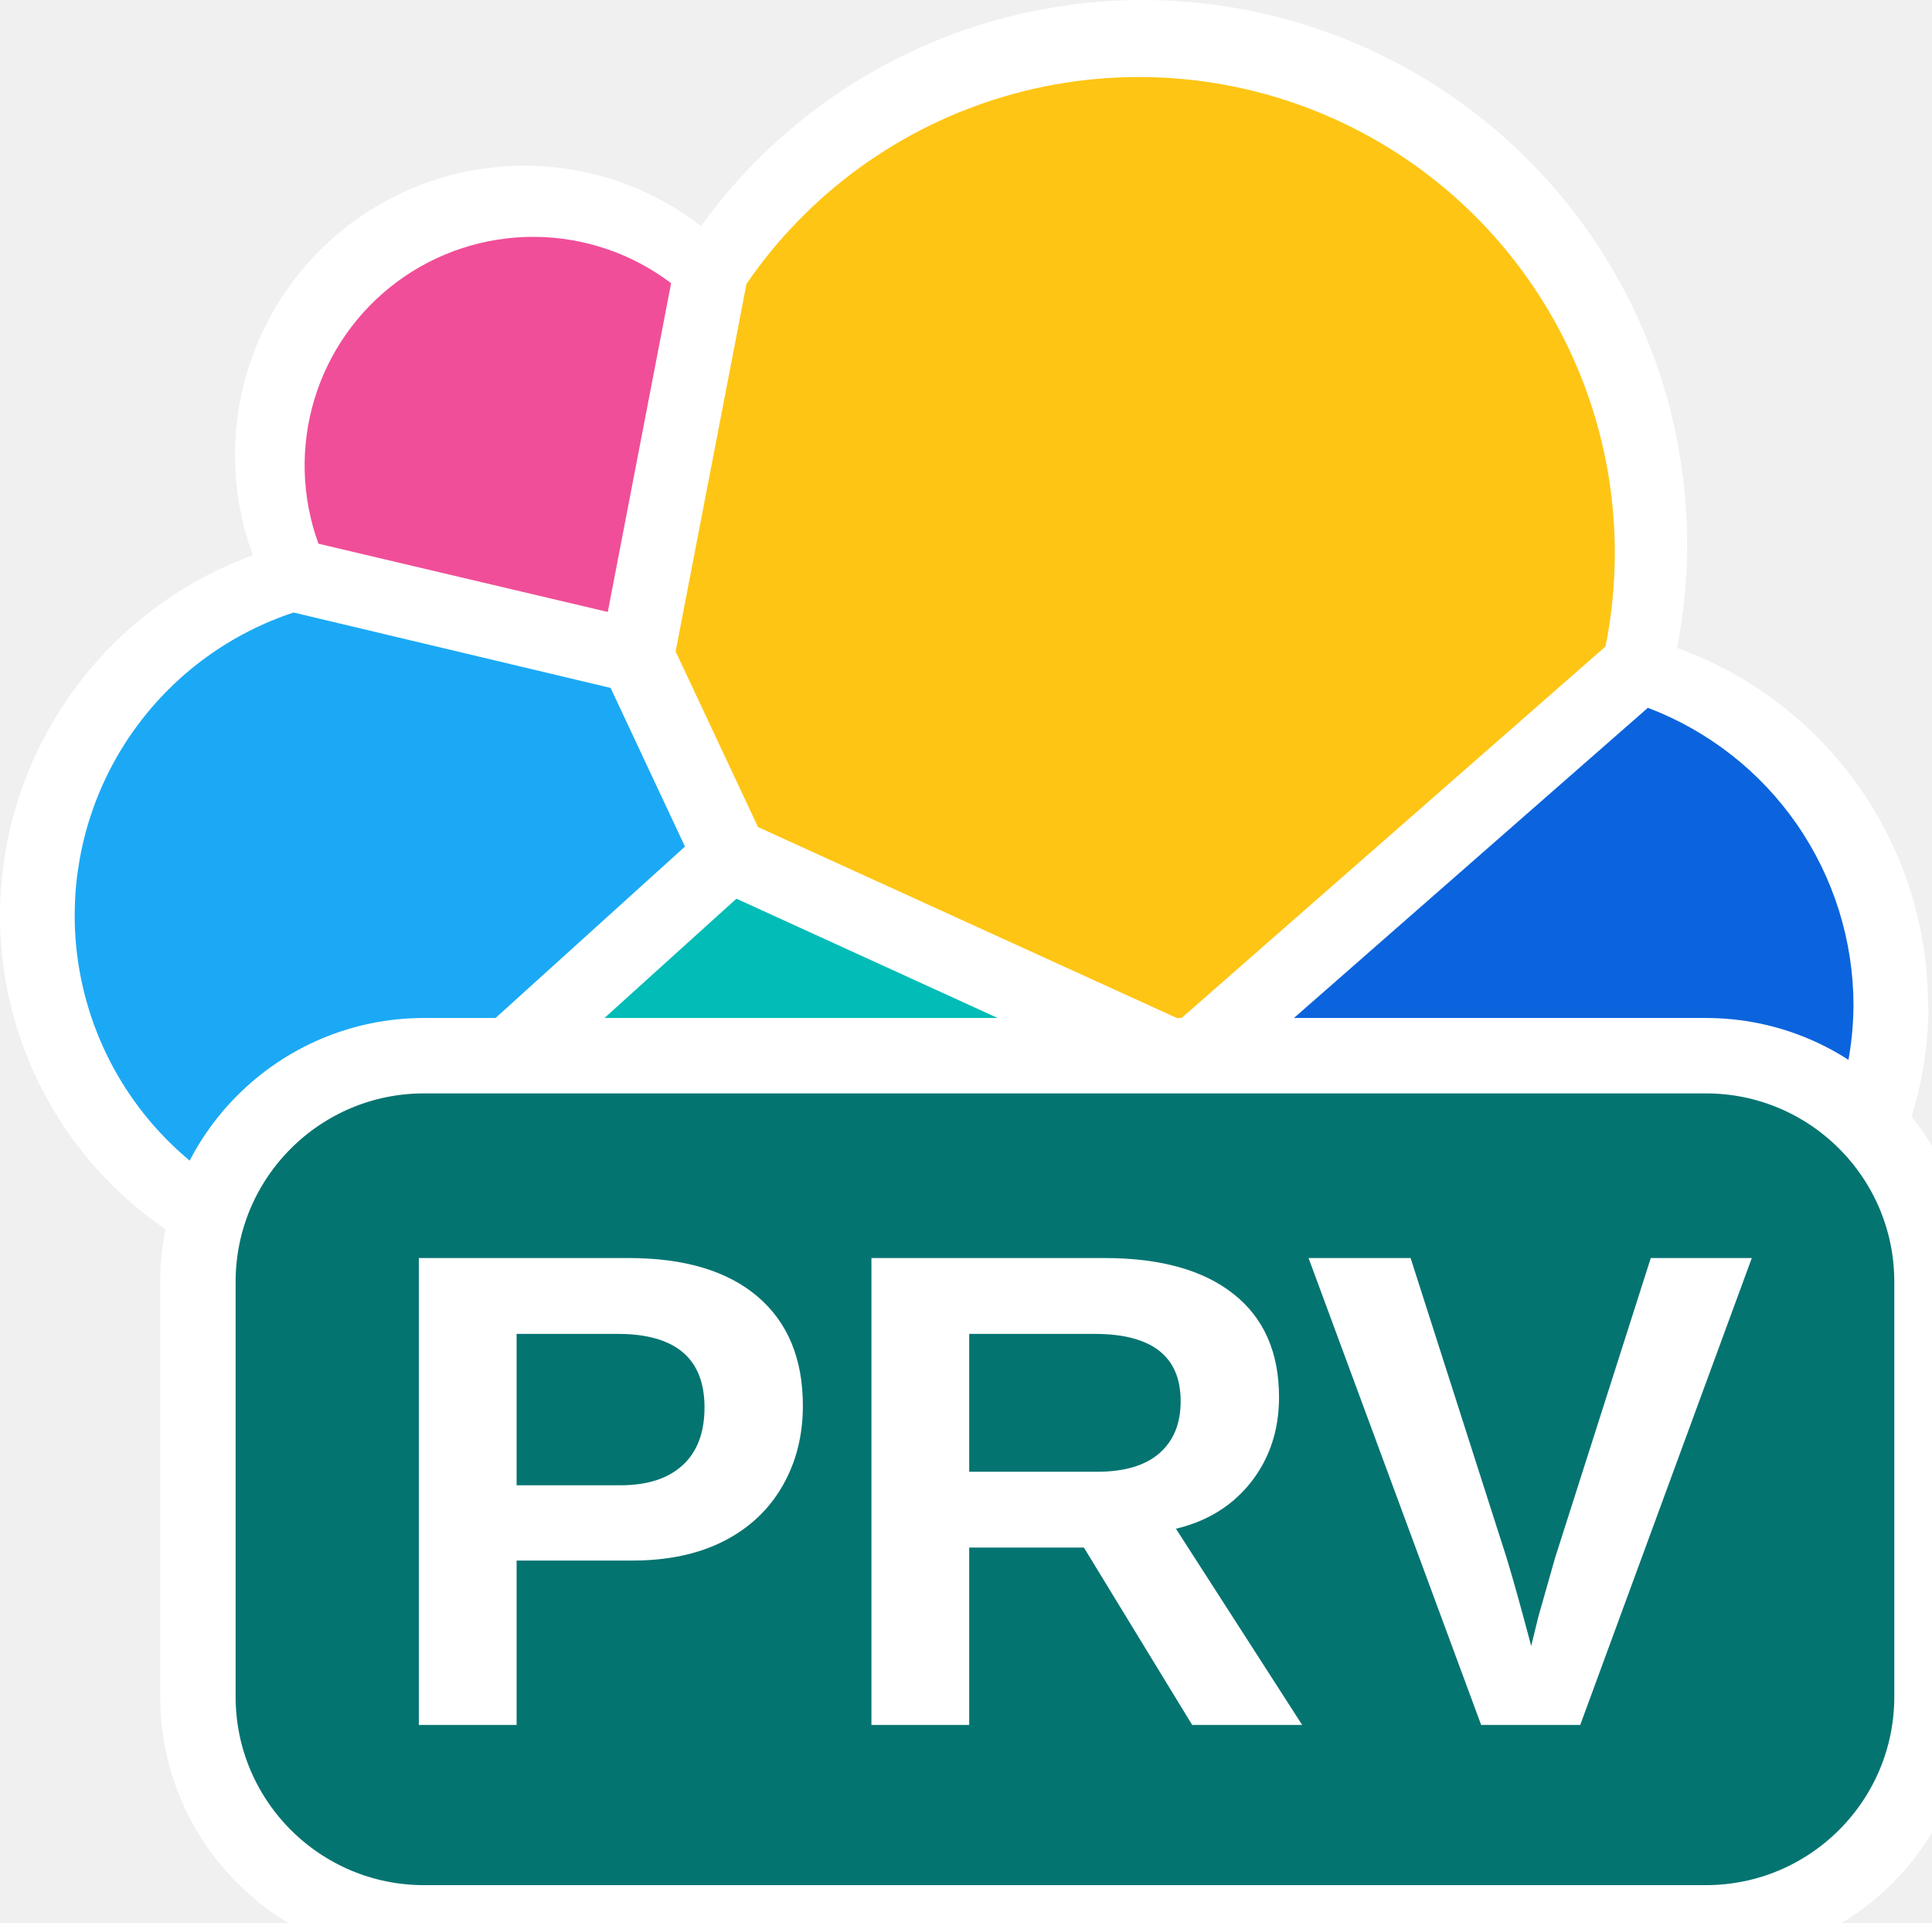
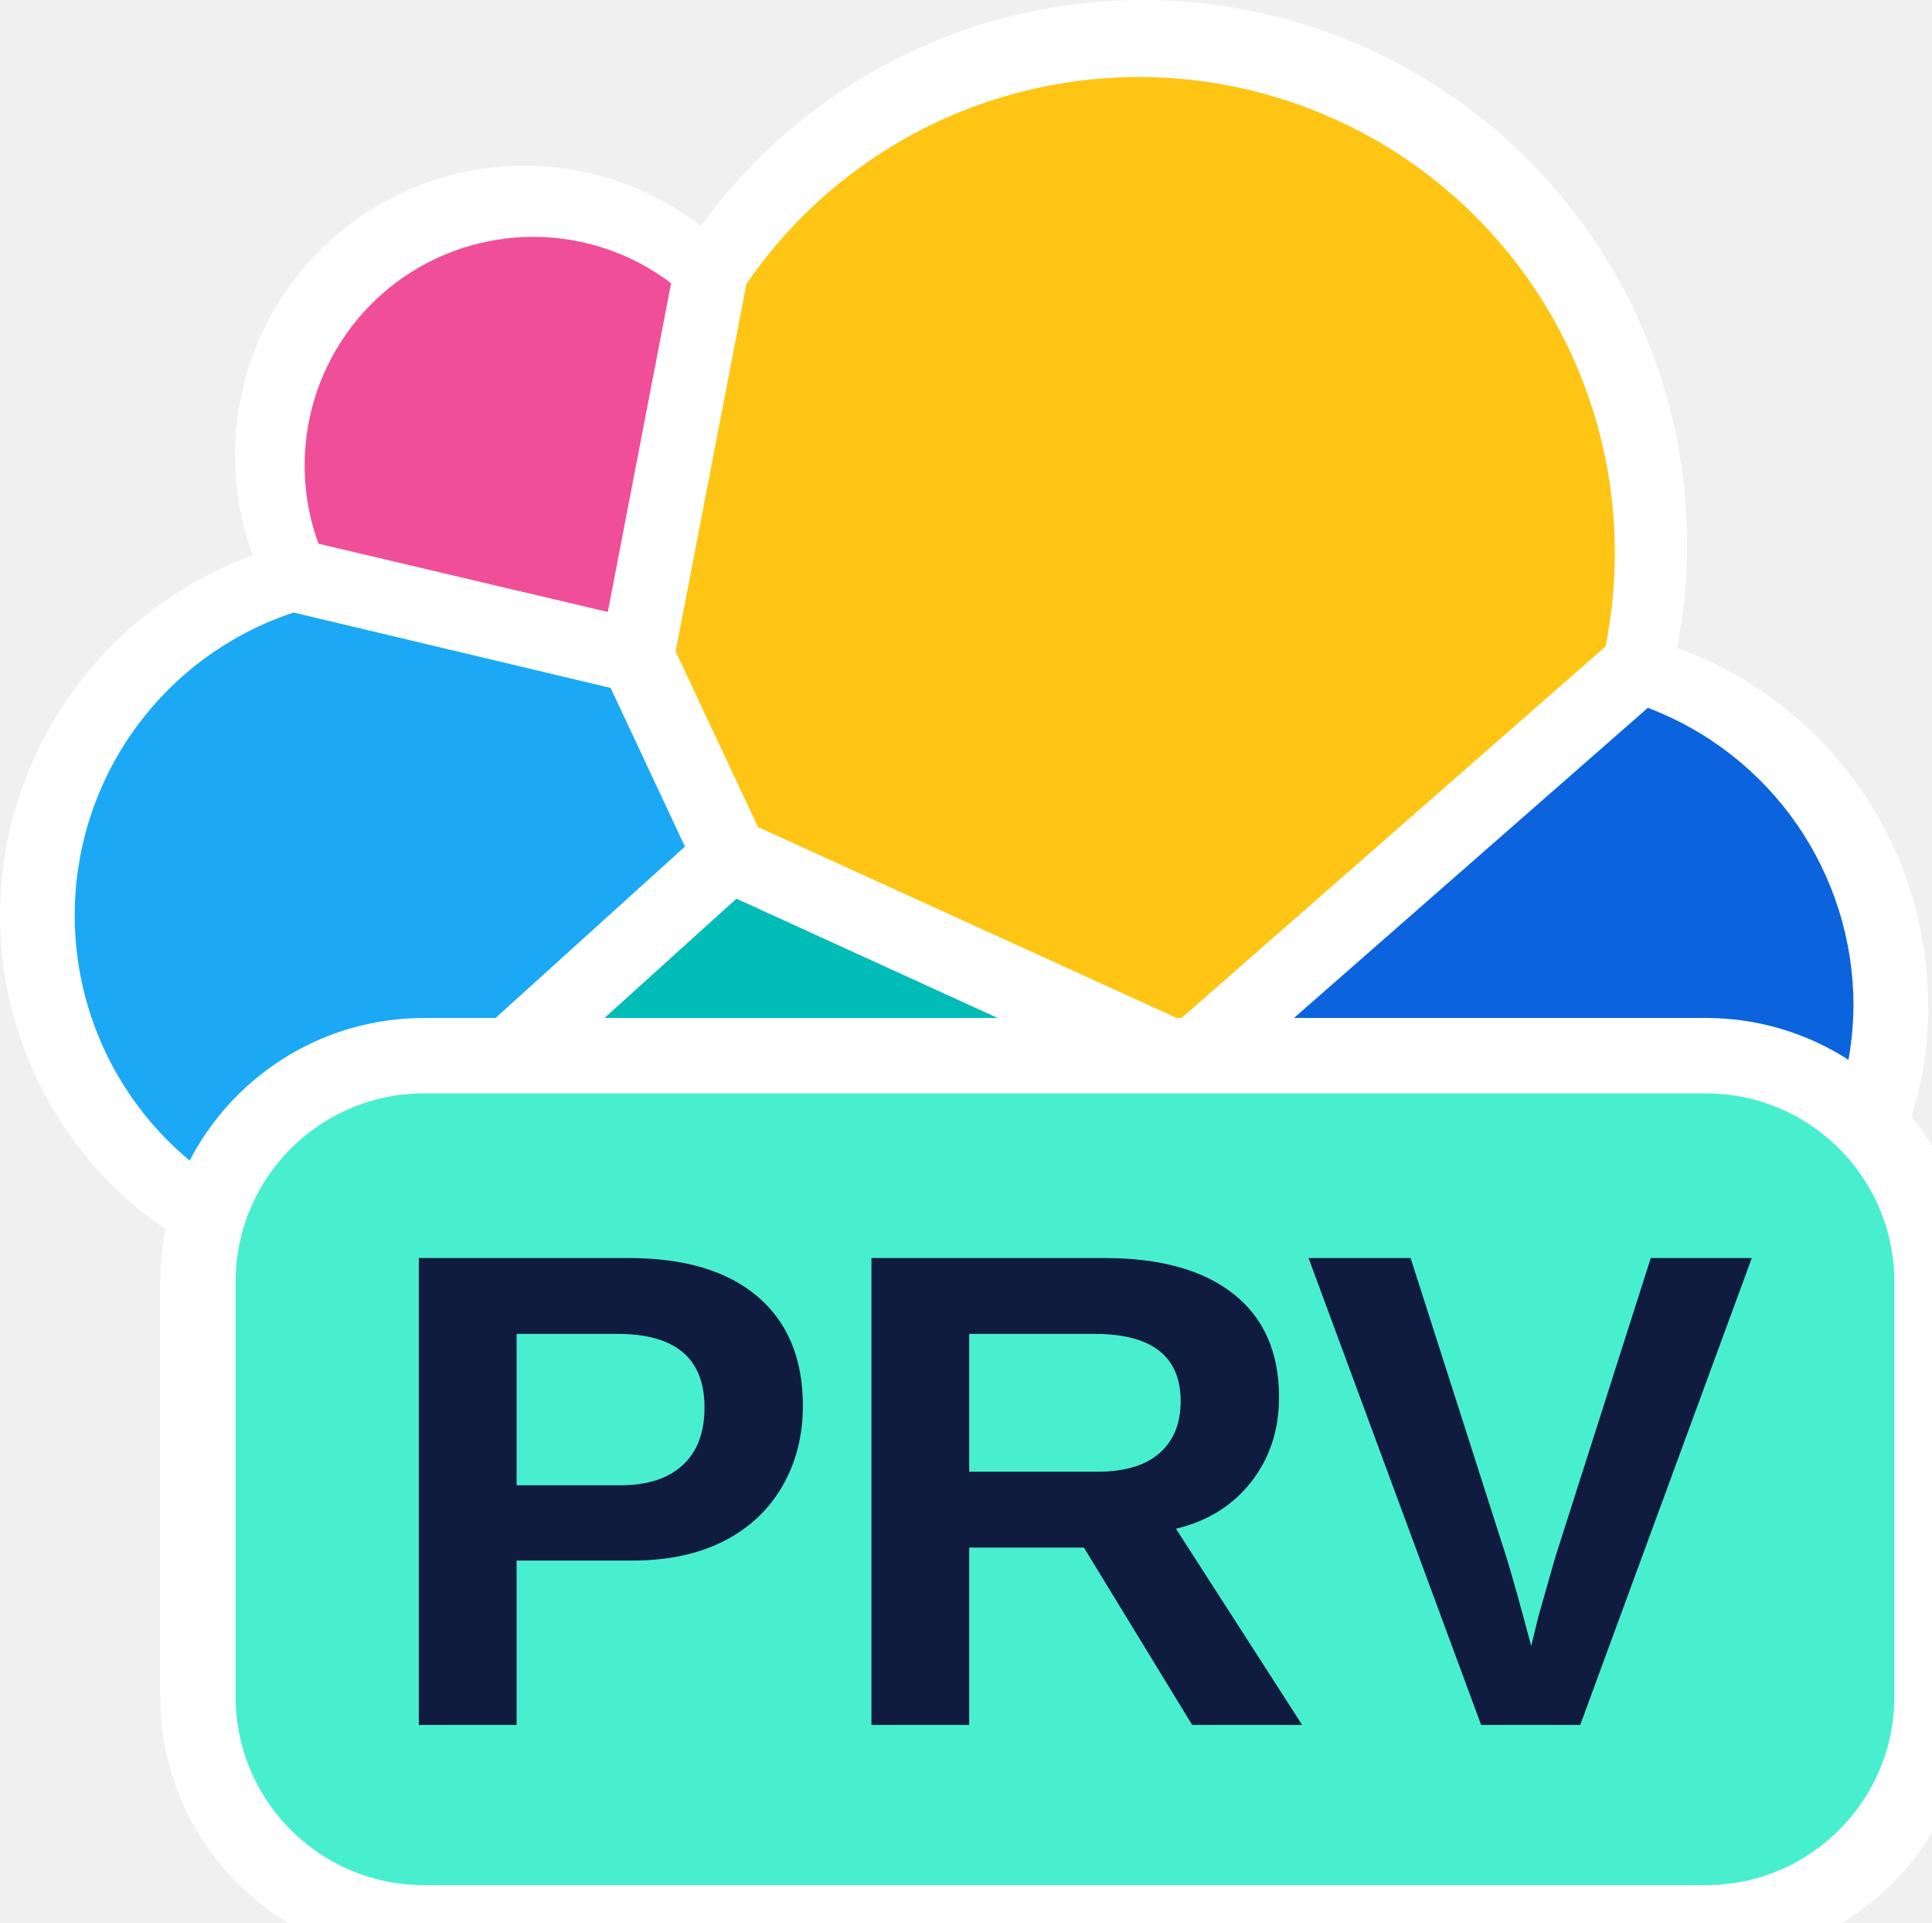
<svg xmlns="http://www.w3.org/2000/svg" width="205" height="204" viewBox="0 0 205 204" fill="none">
  <g>
    <path d="M204.58 106.744C204.603 98.436 202.056 90.326 197.289 83.523C192.521 76.72 185.766 71.558 177.95 68.744C178.661 65.12 179.02 61.436 179.02 57.744C179.015 45.528 175.137 33.629 167.945 23.755C160.752 13.882 150.615 6.542 138.99 2.791C127.365 -0.96 114.849 -0.929 103.242 2.878C91.636 6.686 81.534 14.075 74.39 23.984C69.118 19.911 62.664 17.665 56.002 17.584C49.341 17.504 42.834 19.593 37.464 23.536C32.095 27.479 28.154 33.063 26.237 39.443C24.321 45.824 24.532 52.654 26.84 58.904C19.015 61.753 12.249 66.929 7.451 73.736C2.653 80.543 0.053 88.656 0 96.984C-0.033 105.33 2.527 113.48 7.326 120.309C12.125 127.138 18.927 132.307 26.79 135.104C25.168 143.453 25.412 152.057 27.506 160.301C29.601 168.544 33.492 176.222 38.903 182.784C44.314 189.347 51.109 194.631 58.802 198.258C66.495 201.885 74.895 203.765 83.4 203.764C92.556 203.772 101.581 201.59 109.722 197.402C117.863 193.213 124.884 187.138 130.2 179.684C135.455 183.802 141.912 186.091 148.588 186.201C155.264 186.312 161.793 184.238 167.181 180.295C172.569 176.353 176.522 170.758 178.437 164.362C180.352 157.965 180.125 151.119 177.79 144.864C185.623 142.013 192.394 136.832 197.193 130.016C201.992 123.201 204.587 115.079 204.63 106.744" fill="white" />
    <path d="M80.43 87.744L125.2 108.154L170.36 68.584C172.647 57.175 170.923 45.326 165.48 35.042C160.036 24.758 151.208 16.669 140.487 12.145C129.767 7.62 117.813 6.937 106.647 10.212C95.482 13.486 85.79 20.516 79.21 30.114L71.69 69.114L80.43 87.744Z" fill="#FEC514" />
    <path d="M34.1 135.154C31.769 146.616 33.479 158.533 38.94 168.877C44.401 179.221 53.276 187.355 64.056 191.896C74.836 196.436 86.856 197.103 98.072 193.783C109.288 190.463 119.009 183.36 125.581 173.684L133.031 134.844L123.031 115.844L78.141 95.344L34.1 135.154Z" fill="#02BCB7" />
    <path d="M33.79 57.684L64.49 64.924L71.21 30.044C67.036 26.884 61.952 25.16 56.717 25.129C51.481 25.098 46.377 26.762 42.166 29.873C37.955 32.983 34.864 37.373 33.354 42.386C31.844 47.398 31.997 52.765 33.79 57.684Z" fill="#F04E98" />
    <path d="M31.151 64.984C24.518 67.175 18.727 71.364 14.57 76.978C10.414 82.591 8.096 89.353 7.935 96.335C7.774 103.318 9.778 110.179 13.671 115.978C17.564 121.777 23.157 126.229 29.68 128.724L72.68 89.814L64.79 72.984L31.151 64.984Z" fill="#1BA9F5" />
    <path d="M133.44 173.684C137.012 176.435 141.284 178.128 145.77 178.572C150.256 179.016 154.777 178.191 158.818 176.193C162.859 174.195 166.259 171.103 168.63 167.269C171.001 163.434 172.248 159.012 172.23 154.504C172.243 151.636 171.749 148.789 170.77 146.094L140.12 138.924L133.44 173.684Z" fill="#9ADC30" />
    <path d="M139.68 130.894L173.43 138.784C180.166 136.513 186.025 132.197 190.191 126.437C194.357 120.678 196.622 113.762 196.67 106.654C196.664 99.801 194.573 93.112 190.676 87.475C186.779 81.838 181.259 77.52 174.85 75.094L130.72 113.764L139.68 130.894Z" fill="#0B64DD" />
  </g>
-   <rect x="21" y="112" width="184" height="92" rx="24" fill="#047471" stroke="#fff" stroke-width="8" />
-   <text x="113" y="183" text-anchor="middle" font-family="Arial, Helvetica, sans-serif" font-weight="700" font-size="72" fill="#fff">PRV</text>
+   <rect x="21" y="112" width="184" height="92" rx="24" fill="#48EFCF" stroke="#fff" stroke-width="8" />
+   <text x="113" y="183" text-anchor="middle" font-family="Arial, Helvetica, sans-serif" font-weight="700" font-size="72" fill="#101C3F">PRV</text>
</svg>
